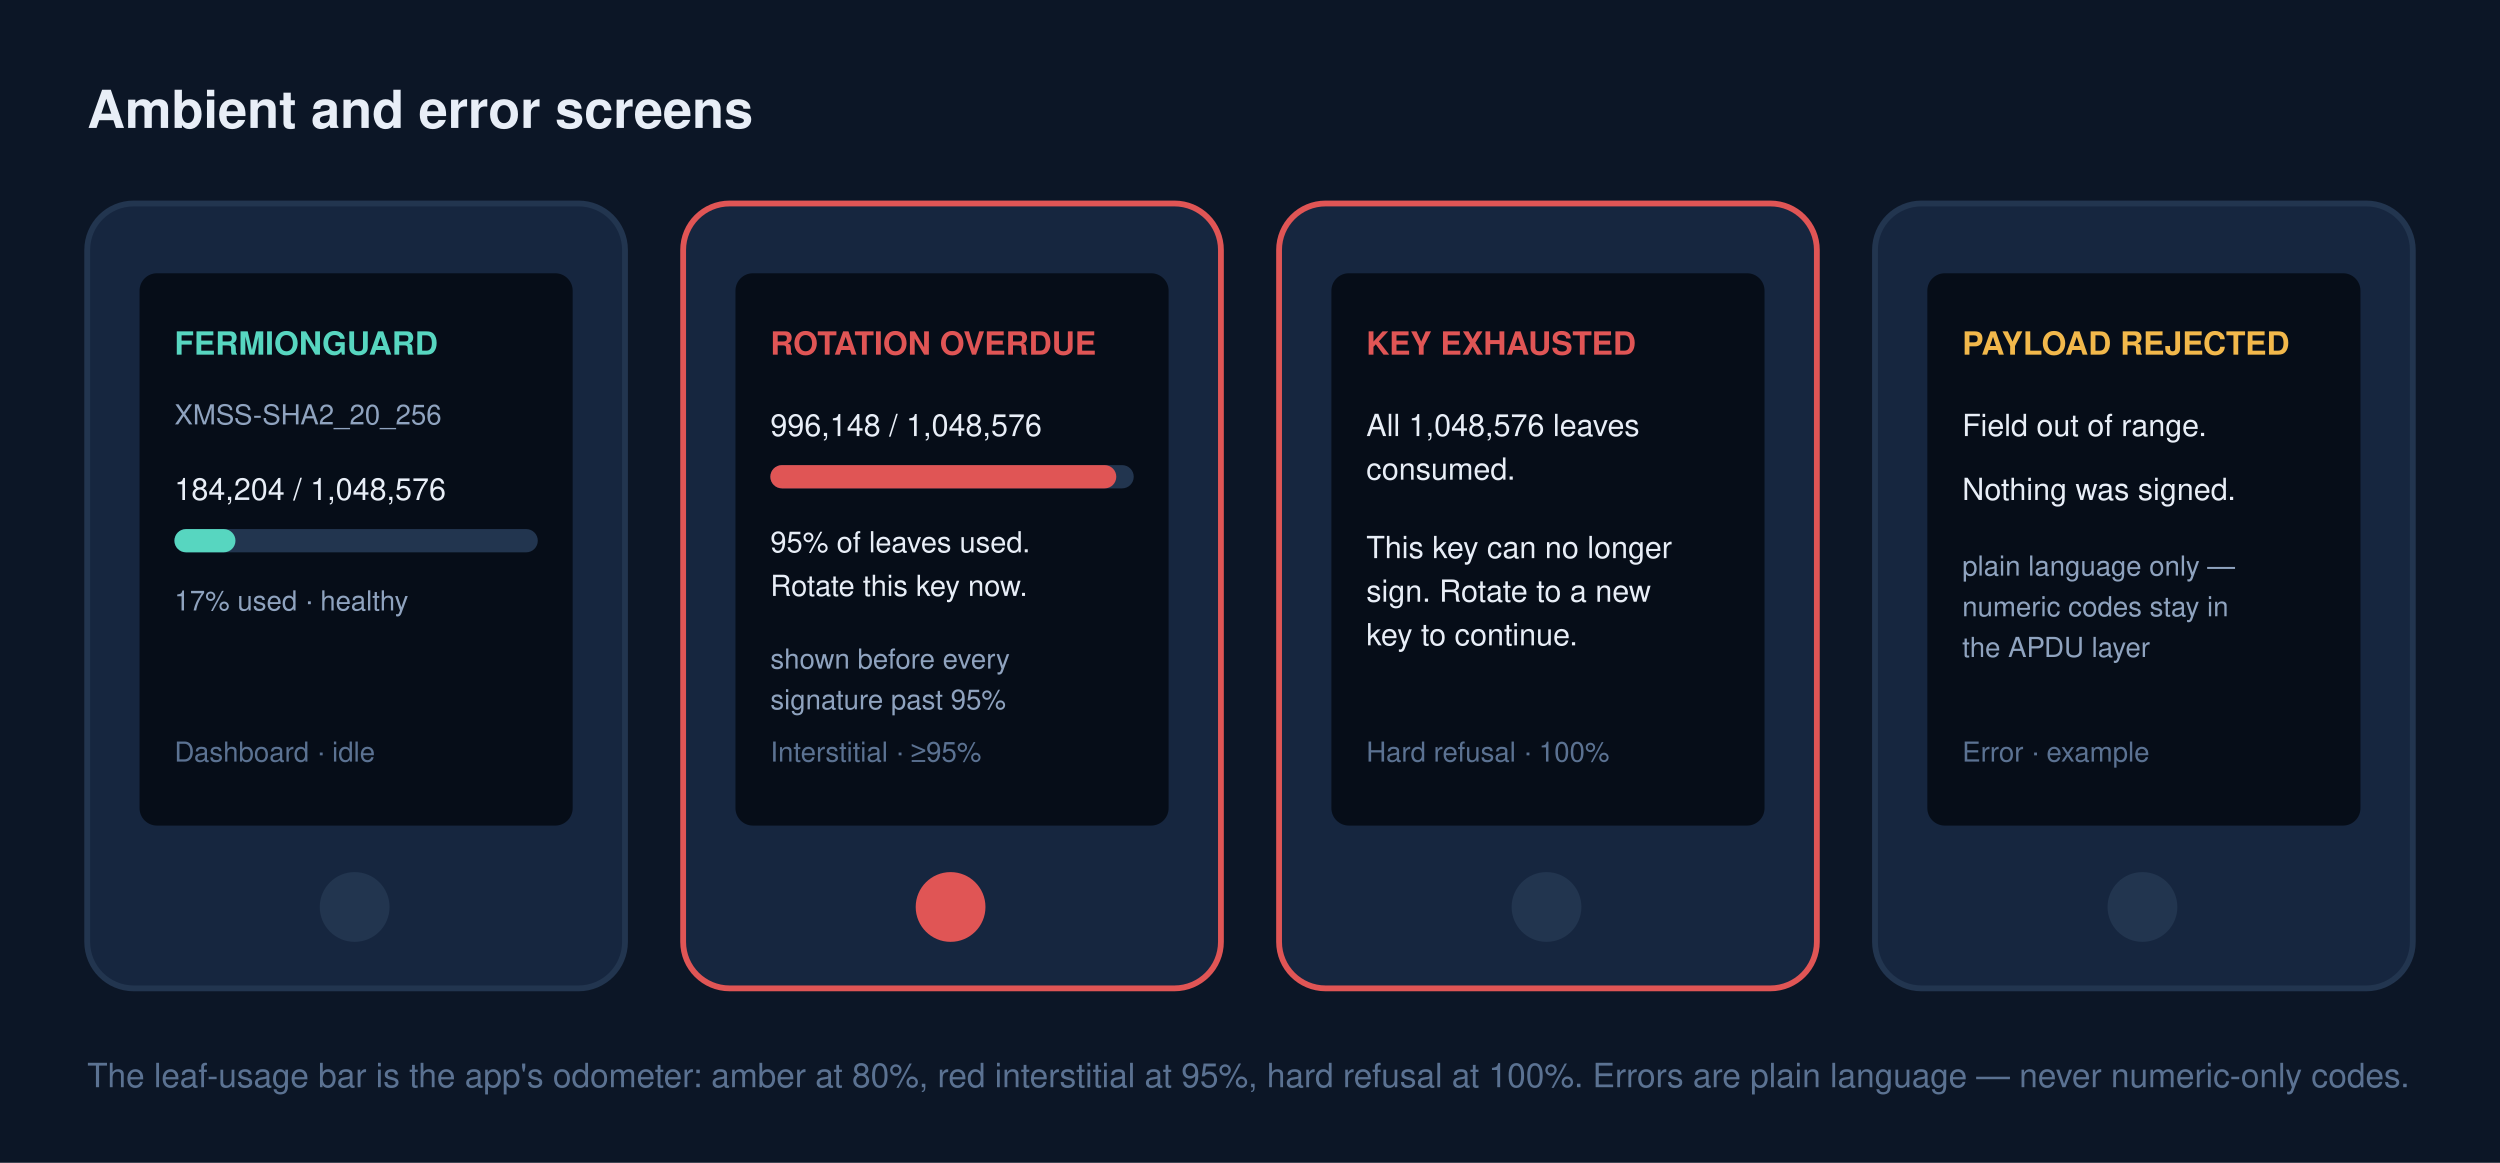
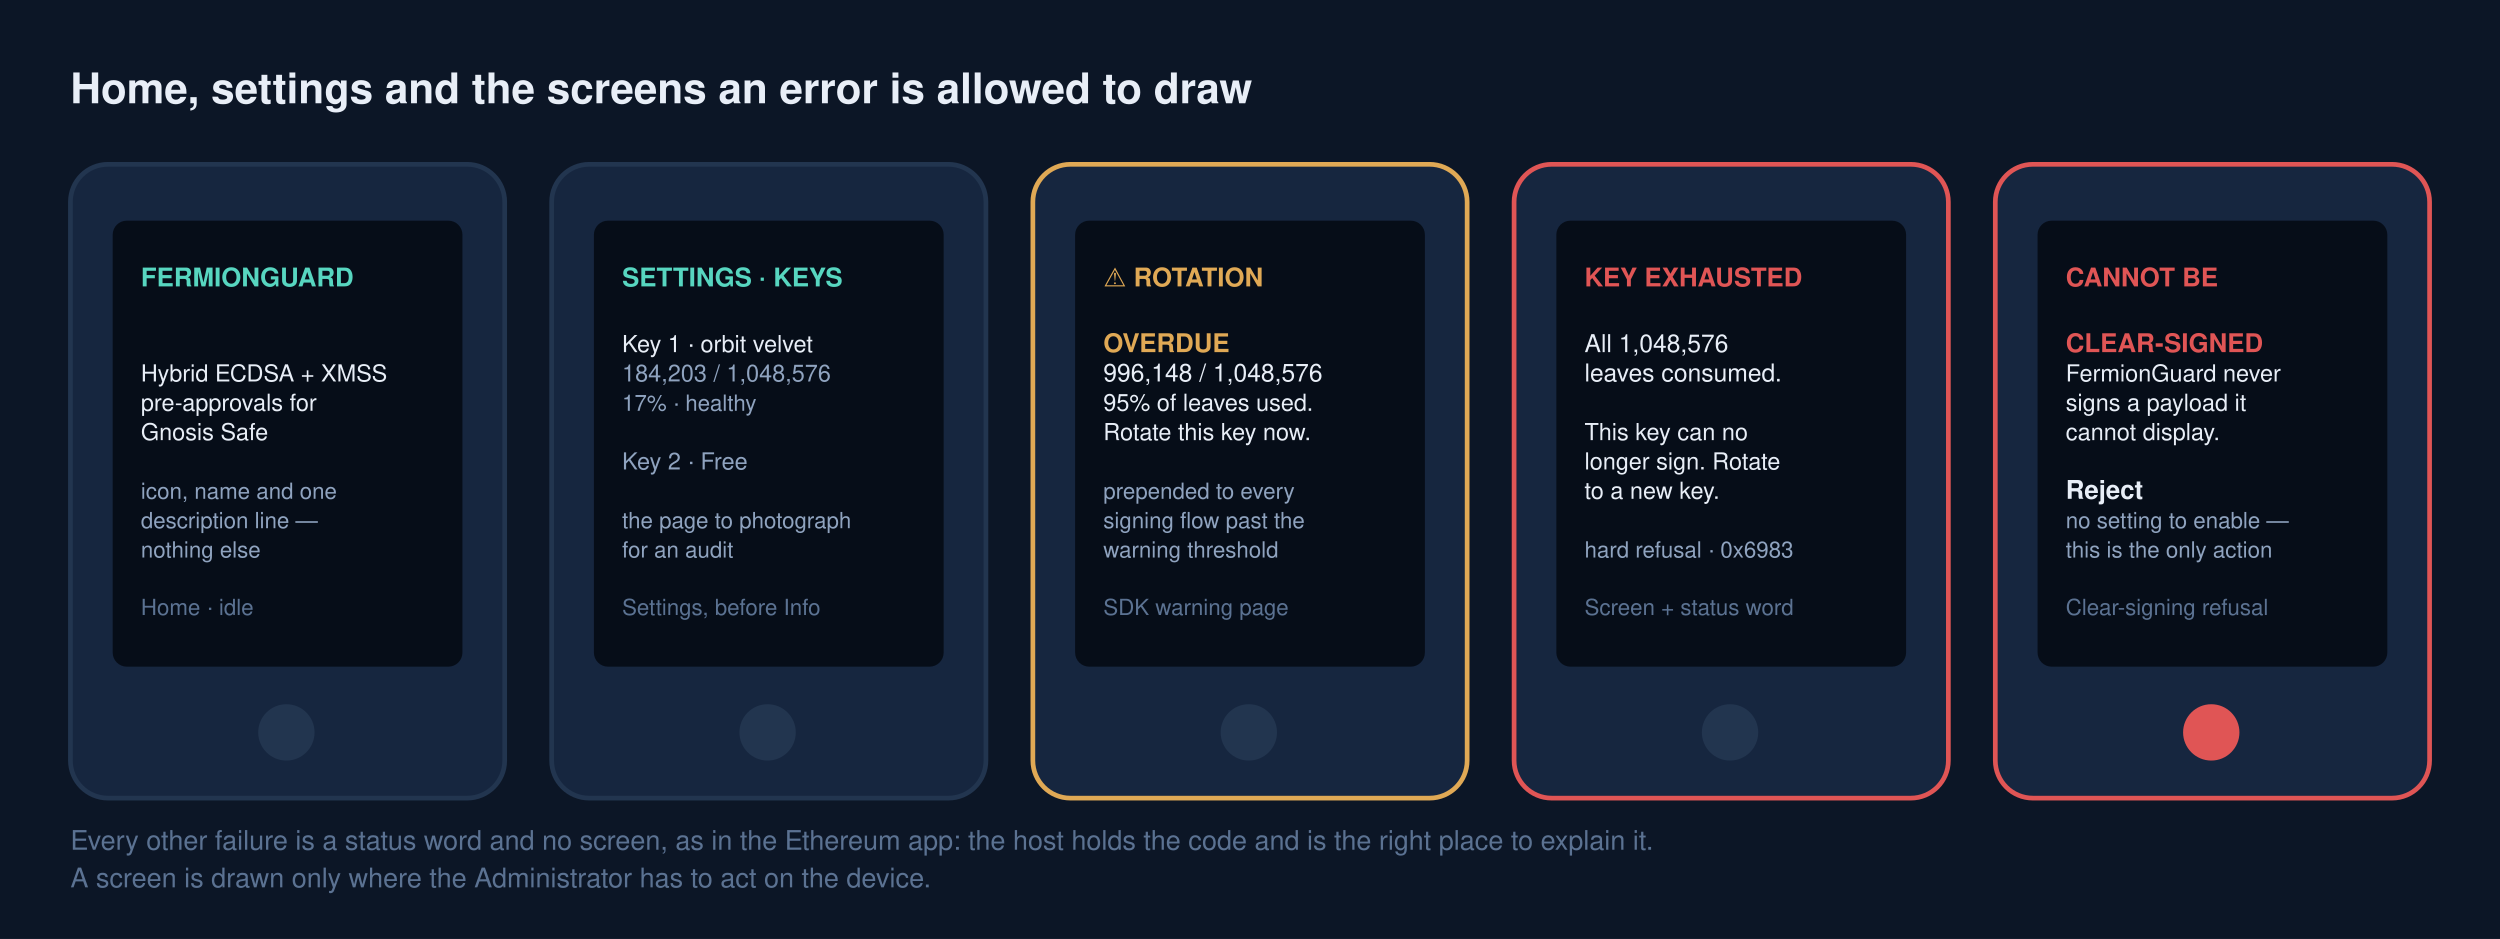
- <svg xmlns="http://www.w3.org/2000/svg" width="860" height="400" viewBox="0 0 860 400" font-family="Segoe UI, Helvetica, Arial, sans-serif">
-   <rect width="860" height="400" fill="#0c1626" />
-   <text x="30" y="44" fill="#e8eef7" font-size="18" font-weight="700">Ambient and error screens</text>
+ <svg xmlns="http://www.w3.org/2000/svg" width="1065" height="400" viewBox="0 0 1065 400" font-family="Segoe UI, Helvetica, Arial, sans-serif">
+   <rect width="1065" height="400" fill="#0c1626" />
+   <text x="30" y="44" fill="#e8eef7" font-size="18" font-weight="700">Home, settings and the screens an error is allowed to draw</text>
  <g>
    <rect x="30" y="70" width="185" height="270" rx="16" fill="#16263f" stroke="#22354f" stroke-width="2" />
    <rect x="48" y="94" width="149" height="190" rx="6" fill="#060d18" />
    <text x="60" y="122" fill="#57d6c0" font-size="11" font-weight="700">FERMIONGUARD</text>
-     <text x="60" y="146" fill="#8fa3bf" font-size="9.5">XMSS-SHA2_20_256</text>
-     <text x="60" y="172" fill="#e8eef7" font-size="10.5">184,204 / 1,048,576</text>
-     <rect x="60" y="182" width="125" height="8" rx="4" fill="#22354f" />
-     <rect x="60" y="182" width="21" height="8" rx="4" fill="#57d6c0" />
-     <text x="60" y="210" fill="#8fa3bf" font-size="9.5">17% used · healthy</text>
-     <text x="60" y="262" fill="#5b7292" font-size="9.5">Dashboard · idle</text>
+     <text x="60" y="162.5" fill="#e8eef7" font-size="10">Hybrid ECDSA + XMSS</text>
+     <text x="60" y="175" fill="#e8eef7" font-size="10">pre-approvals for</text>
+     <text x="60" y="187.5" fill="#e8eef7" font-size="10">Gnosis Safe</text>
+     <text x="60" y="212.5" fill="#8fa3bf" font-size="9.5">icon, name and one</text>
+     <text x="60" y="225" fill="#8fa3bf" font-size="9.5">description line —</text>
+     <text x="60" y="237.5" fill="#8fa3bf" font-size="9.5">nothing else</text>
+     <text x="60" y="262" fill="#5b7292" font-size="9.5">Home · idle</text>
    <circle cx="122" cy="312" r="12" fill="#22354f" />
  </g>
  <g>
-     <rect x="235" y="70" width="185" height="270" rx="16" fill="#16263f" stroke="#e05555" stroke-width="2" />
+     <rect x="235" y="70" width="185" height="270" rx="16" fill="#16263f" stroke="#22354f" stroke-width="2" />
    <rect x="253" y="94" width="149" height="190" rx="6" fill="#060d18" />
-     <text x="265" y="122" fill="#e05555" font-size="11" font-weight="700">ROTATION OVERDUE</text>
-     <text x="265" y="150" fill="#e8eef7" font-size="10.5">996,148 / 1,048,576</text>
-     <rect x="265" y="160" width="125" height="8" rx="4" fill="#22354f" />
-     <rect x="265" y="160" width="119" height="8" rx="4" fill="#e05555" />
-     <text x="265" y="190" fill="#e8eef7" font-size="10">95% of leaves used.</text>
-     <text x="265" y="205" fill="#e8eef7" font-size="10">Rotate this key now.</text>
-     <text x="265" y="230" fill="#8fa3bf" font-size="9.5">shown before every</text>
-     <text x="265" y="244" fill="#8fa3bf" font-size="9.5">signature past 95%</text>
-     <text x="265" y="262" fill="#5b7292" font-size="9.5">Interstitial · ≥95%</text>
-     <circle cx="327" cy="312" r="12" fill="#e05555" />
+     <text x="265" y="122" fill="#57d6c0" font-size="11" font-weight="700">SETTINGS · KEYS</text>
+     <text x="265" y="150" fill="#e8eef7" font-size="10">Key 1 · orbit velvet</text>
+     <text x="265" y="162.5" fill="#8fa3bf" font-size="10">184,203 / 1,048,576</text>
+     <text x="265" y="175" fill="#8fa3bf" font-size="9.5">17% · healthy</text>
+     <text x="265" y="200" fill="#8fa3bf" font-size="10">Key 2 · Free</text>
+     <text x="265" y="225" fill="#8fa3bf" font-size="9.5">the page to photograph</text>
+     <text x="265" y="237.5" fill="#8fa3bf" font-size="9.5">for an audit</text>
+     <text x="265" y="262" fill="#5b7292" font-size="9.5">Settings, before Info</text>
+     <circle cx="327" cy="312" r="12" fill="#22354f" />
  </g>
  <g>
-     <rect x="440" y="70" width="185" height="270" rx="16" fill="#16263f" stroke="#e05555" stroke-width="2" />
+     <rect x="440" y="70" width="185" height="270" rx="16" fill="#16263f" stroke="#e0a955" stroke-width="2" />
    <rect x="458" y="94" width="149" height="190" rx="6" fill="#060d18" />
-     <text x="470" y="122" fill="#e05555" font-size="11" font-weight="700">KEY EXHAUSTED</text>
-     <text x="470" y="150" fill="#e8eef7" font-size="10.5">All 1,048,576 leaves</text>
-     <text x="470" y="165" fill="#e8eef7" font-size="10.5">consumed.</text>
-     <text x="470" y="192" fill="#e8eef7" font-size="10.5">This key can no longer</text>
-     <text x="470" y="207" fill="#e8eef7" font-size="10.5">sign. Rotate to a new</text>
-     <text x="470" y="222" fill="#e8eef7" font-size="10.5">key to continue.</text>
-     <text x="470" y="262" fill="#5b7292" font-size="9.5">Hard refusal · 100%</text>
+     <text x="470" y="122" fill="#e0a955" font-size="11" font-weight="700">⚠ ROTATION</text>
+     <text x="470" y="150" fill="#e0a955" font-size="11" font-weight="700">OVERDUE</text>
+     <text x="470" y="162.5" fill="#e8eef7" font-size="10.5">996,148 / 1,048,576</text>
+     <text x="470" y="175" fill="#e8eef7" font-size="10">95% of leaves used.</text>
+     <text x="470" y="187.5" fill="#e8eef7" font-size="10">Rotate this key now.</text>
+     <text x="470" y="212.5" fill="#8fa3bf" font-size="9.5">prepended to every</text>
+     <text x="470" y="225" fill="#8fa3bf" font-size="9.5">signing flow past the</text>
+     <text x="470" y="237.5" fill="#8fa3bf" font-size="9.5">warning threshold</text>
+     <text x="470" y="262" fill="#5b7292" font-size="9.5">SDK warning page</text>
    <circle cx="532" cy="312" r="12" fill="#22354f" />
  </g>
  <g>
-     <rect x="645" y="70" width="185" height="270" rx="16" fill="#16263f" stroke="#22354f" stroke-width="2" />
+     <rect x="645" y="70" width="185" height="270" rx="16" fill="#16263f" stroke="#e05555" stroke-width="2" />
    <rect x="663" y="94" width="149" height="190" rx="6" fill="#060d18" />
-     <text x="675" y="122" fill="#f2b84b" font-size="11" font-weight="700">PAYLOAD REJECTED</text>
-     <text x="675" y="150" fill="#e8eef7" font-size="10.5">Field out of range.</text>
-     <text x="675" y="172" fill="#e8eef7" font-size="10.5">Nothing was signed.</text>
-     <text x="675" y="198" fill="#8fa3bf" font-size="9.5">plain language only —</text>
-     <text x="675" y="212" fill="#8fa3bf" font-size="9.5">numeric codes stay in</text>
-     <text x="675" y="226" fill="#8fa3bf" font-size="9.5">the APDU layer</text>
-     <text x="675" y="262" fill="#5b7292" font-size="9.5">Error · example</text>
+     <text x="675" y="122" fill="#e05555" font-size="11" font-weight="700">KEY EXHAUSTED</text>
+     <text x="675" y="150" fill="#e8eef7" font-size="10.5">All 1,048,576</text>
+     <text x="675" y="162.5" fill="#e8eef7" font-size="10.5">leaves consumed.</text>
+     <text x="675" y="187.5" fill="#e8eef7" font-size="10">This key can no</text>
+     <text x="675" y="200" fill="#e8eef7" font-size="10">longer sign. Rotate</text>
+     <text x="675" y="212.5" fill="#e8eef7" font-size="10">to a new key.</text>
+     <text x="675" y="237.5" fill="#8fa3bf" font-size="9.5">hard refusal · 0x6983</text>
+     <text x="675" y="262" fill="#5b7292" font-size="9.5">Screen + status word</text>
    <circle cx="737" cy="312" r="12" fill="#22354f" />
  </g>
-   <text x="30" y="374" fill="#5b7292" font-size="11.5">The leaf-usage bar is the app's odometer: amber at 80%, red interstitial at 95%, hard refusal at 100%. Errors are plain language — never numeric-only codes.</text>
+   <g>
+     <rect x="850" y="70" width="185" height="270" rx="16" fill="#16263f" stroke="#e05555" stroke-width="2" />
+     <rect x="868" y="94" width="149" height="190" rx="6" fill="#060d18" />
+     <text x="880" y="122" fill="#e05555" font-size="11" font-weight="700">CANNOT BE</text>
+     <text x="880" y="150" fill="#e05555" font-size="11" font-weight="700">CLEAR-SIGNED</text>
+     <text x="880" y="162.5" fill="#e8eef7" font-size="10">FermionGuard never</text>
+     <text x="880" y="175" fill="#e8eef7" font-size="10">signs a payload it</text>
+     <text x="880" y="187.5" fill="#e8eef7" font-size="10">cannot display.</text>
+     <text x="880" y="212.5" fill="#e8eef7" font-size="11" font-weight="700">Reject</text>
+     <text x="880" y="225" fill="#8fa3bf" font-size="9.5">no setting to enable —</text>
+     <text x="880" y="237.5" fill="#8fa3bf" font-size="9.5">this is the only action</text>
+     <text x="880" y="262" fill="#5b7292" font-size="9.5">Clear-signing refusal</text>
+     <circle cx="942" cy="312" r="12" fill="#e05555" />
+   </g>
+   <text x="30" y="362" fill="#5b7292" font-size="11.5">Every other failure is a status word and no screen, as in the Ethereum app: the host holds the code and is the right place to explain it.</text>
+   <text x="30" y="378" fill="#5b7292" font-size="11.5">A screen is drawn only where the Administrator has to act on the device.</text>
</svg>
